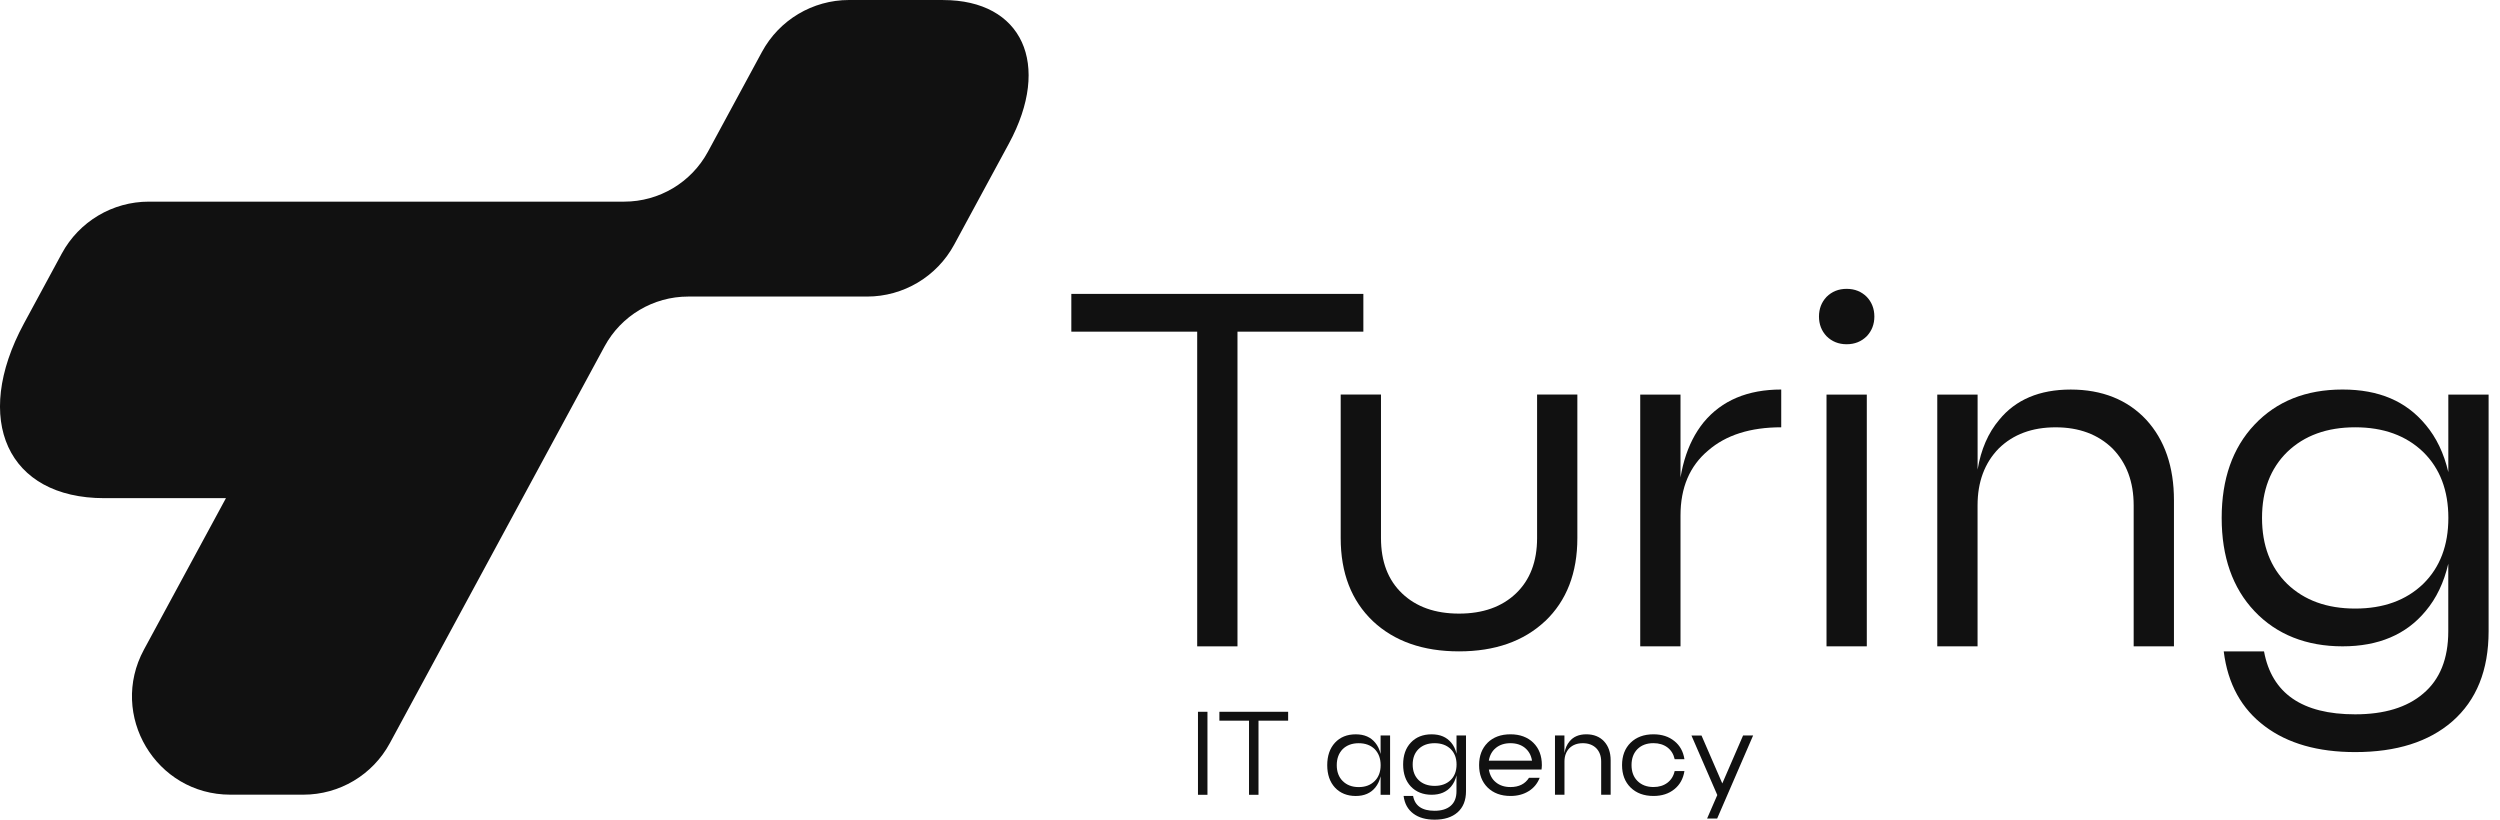
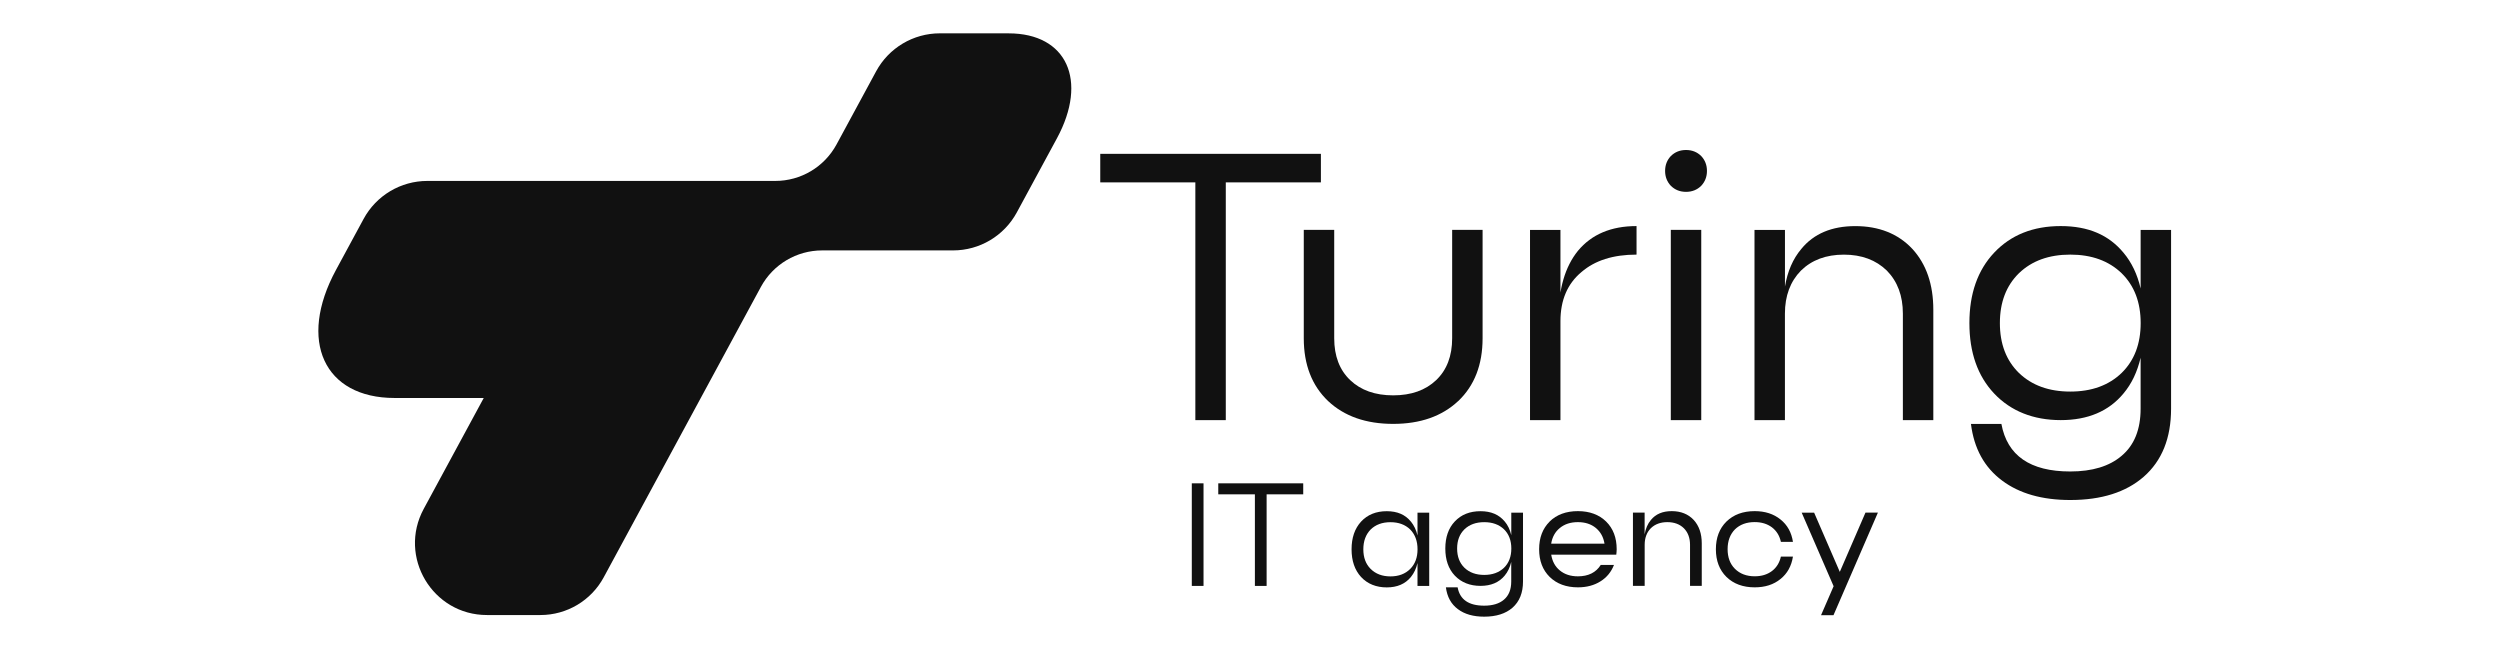
- <svg xmlns="http://www.w3.org/2000/svg" width="122" height="40" viewBox="0 0 122 40" fill="none">
-   <path d="M46.023 0H41.433C39.659 0 38.028 0.972 37.184 2.532L34.545 7.408C33.733 8.907 32.166 9.84 30.462 9.84H7.265C5.491 9.84 3.86 10.812 3.016 12.372L1.171 15.781C-1.379 20.491 0.373 24.31 5.085 24.31H11.026L7.024 31.702C5.295 34.896 7.608 38.78 11.241 38.78H14.806C16.567 38.78 18.186 37.815 19.023 36.268L29.502 16.904C30.314 15.405 31.881 14.472 33.585 14.472H42.314C44.088 14.472 45.719 13.499 46.563 11.94L49.236 7.003C51.328 3.138 49.891 0.002 46.023 0.002V0Z" fill="#111111" />
-   <path d="M52.281 14.342H66.532V16.185H60.389V31.542H58.423V16.185H52.281V14.342Z" fill="#111111" />
-   <path d="M75.4 30.313C74.351 31.296 72.951 31.787 71.199 31.787C69.447 31.787 68.045 31.296 66.998 30.313C65.949 29.314 65.426 27.962 65.426 26.258V19.254H67.392V26.258C67.392 27.405 67.735 28.306 68.424 28.961C69.112 29.616 70.038 29.944 71.201 29.944C72.363 29.944 73.289 29.616 73.977 28.961C74.664 28.306 75.01 27.405 75.01 26.258V19.254H76.975V26.258C76.975 27.962 76.452 29.314 75.403 30.313H75.4Z" fill="#111111" />
-   <path d="M80.043 31.541V19.256H82.009V31.541H80.043ZM82.009 25.152L81.886 24.907C81.886 23.072 82.305 21.639 83.14 20.606C84.025 19.541 85.285 19.009 86.924 19.009V20.852C85.417 20.852 84.229 21.229 83.36 21.983C82.459 22.736 82.009 23.794 82.009 25.152Z" fill="#111111" />
-   <path d="M91.1 14.489C91.346 14.751 91.469 15.072 91.469 15.447C91.469 15.823 91.346 16.143 91.1 16.405C90.838 16.667 90.511 16.799 90.117 16.799C89.724 16.799 89.396 16.667 89.134 16.405C88.888 16.143 88.766 15.823 88.766 15.447C88.766 15.072 88.888 14.751 89.134 14.489C89.396 14.227 89.724 14.096 90.117 14.096C90.511 14.096 90.838 14.227 91.1 14.489ZM89.134 31.541V19.256H91.1V31.541H89.134Z" fill="#111111" />
-   <path d="M96.507 19.256V22.917C96.671 21.934 97.023 21.124 97.563 20.485C98.366 19.502 99.529 19.01 101.051 19.01C102.574 19.01 103.82 19.502 104.737 20.485C105.638 21.468 106.089 22.778 106.089 24.416V31.541H104.123V24.662C104.123 23.515 103.779 22.59 103.09 21.886C102.385 21.199 101.461 20.853 100.314 20.853C99.167 20.853 98.241 21.197 97.538 21.886C96.85 22.591 96.505 23.515 96.505 24.662V31.541H94.539V19.256H96.505H96.507Z" fill="#111111" />
-   <path d="M118.372 20.731C118.896 21.354 119.264 22.123 119.478 23.04V19.256H121.444V30.804C121.444 32.704 120.854 34.17 119.674 35.203C118.527 36.202 116.946 36.702 114.932 36.702C113.114 36.702 111.648 36.283 110.533 35.448C109.387 34.597 108.715 33.376 108.518 31.787H110.484C110.861 33.835 112.343 34.859 114.93 34.859C116.355 34.859 117.46 34.522 118.247 33.851C119.067 33.164 119.476 32.147 119.476 30.804V27.512C119.262 28.429 118.894 29.2 118.37 29.821C117.421 30.968 116.07 31.541 114.316 31.541C112.562 31.541 111.096 30.968 110.015 29.821C108.95 28.691 108.418 27.175 108.418 25.275C108.418 23.375 108.95 21.86 110.015 20.729C111.096 19.582 112.53 19.009 114.316 19.009C116.102 19.009 117.419 19.582 118.37 20.729L118.372 20.731ZM111.616 28.495C112.451 29.298 113.557 29.698 114.934 29.698C116.31 29.698 117.416 29.298 118.251 28.495C119.07 27.692 119.48 26.619 119.48 25.275C119.48 23.931 119.07 22.859 118.251 22.056C117.416 21.253 116.31 20.852 114.934 20.852C113.557 20.852 112.451 21.253 111.616 22.056C110.797 22.859 110.387 23.931 110.387 25.275C110.387 26.619 110.797 27.692 111.616 28.495Z" fill="#111111" />
-   <path d="M58.461 38.786V34.735H58.924V38.786H58.461Z" fill="#111111" />
-   <path d="M59.504 34.735H62.861V35.169H61.415V38.786H60.952V35.169H59.506V34.735H59.504Z" fill="#111111" />
-   <path d="M67.113 36.245C67.236 36.396 67.323 36.578 67.373 36.795V35.892H67.836V38.786H67.373V37.883C67.323 38.098 67.236 38.282 67.113 38.433C66.889 38.707 66.572 38.844 66.159 38.844C65.745 38.844 65.4 38.707 65.145 38.433C64.894 38.159 64.769 37.794 64.769 37.34C64.769 36.886 64.894 36.52 65.145 36.246C65.4 35.972 65.738 35.835 66.159 35.835C66.579 35.835 66.89 35.972 67.113 36.246V36.245ZM65.523 38.114C65.72 38.31 65.98 38.41 66.305 38.41C66.629 38.41 66.889 38.312 67.086 38.114C67.278 37.922 67.375 37.664 67.375 37.34C67.375 37.016 67.278 36.756 67.086 36.558C66.889 36.366 66.629 36.269 66.305 36.269C65.98 36.269 65.72 36.366 65.523 36.558C65.331 36.756 65.234 37.016 65.234 37.34C65.234 37.664 65.331 37.922 65.523 38.114Z" fill="#111111" />
-   <path d="M70.818 36.239C70.941 36.385 71.028 36.567 71.078 36.782V35.892H71.541V38.611C71.541 39.058 71.402 39.404 71.124 39.647C70.853 39.883 70.481 40 70.008 40C69.58 40 69.235 39.902 68.971 39.704C68.701 39.503 68.544 39.217 68.496 38.843H68.959C69.048 39.325 69.397 39.566 70.006 39.566C70.341 39.566 70.602 39.487 70.788 39.329C70.98 39.167 71.076 38.928 71.076 38.611V37.837C71.026 38.052 70.939 38.234 70.816 38.38C70.592 38.65 70.275 38.784 69.862 38.784C69.448 38.784 69.103 38.648 68.848 38.38C68.597 38.114 68.473 37.756 68.473 37.309C68.473 36.862 68.597 36.505 68.848 36.239C69.103 35.968 69.441 35.835 69.862 35.835C70.282 35.835 70.592 35.97 70.816 36.239H70.818ZM69.228 38.068C69.424 38.257 69.685 38.351 70.009 38.351C70.334 38.351 70.594 38.257 70.791 38.068C70.983 37.879 71.08 37.626 71.08 37.309C71.08 36.992 70.983 36.74 70.791 36.551C70.594 36.362 70.334 36.268 70.009 36.268C69.685 36.268 69.425 36.362 69.228 36.551C69.035 36.74 68.939 36.992 68.939 37.309C68.939 37.626 69.035 37.879 69.228 38.068Z" fill="#111111" />
-   <path d="M72.593 36.245C72.874 35.971 73.246 35.834 73.709 35.834C74.172 35.834 74.544 35.971 74.826 36.245C75.104 36.519 75.243 36.884 75.243 37.338L75.237 37.449L75.227 37.552H72.657C72.7 37.819 72.814 38.027 72.999 38.177C73.188 38.332 73.424 38.408 73.711 38.408C74.124 38.408 74.425 38.257 74.614 37.958H75.136C75.027 38.236 74.851 38.451 74.603 38.606C74.352 38.764 74.055 38.843 73.713 38.843C73.25 38.843 72.878 38.706 72.596 38.431C72.319 38.157 72.18 37.792 72.18 37.338C72.18 36.884 72.319 36.519 72.596 36.245H72.593ZM74.422 36.499C74.233 36.345 73.996 36.268 73.709 36.268C73.423 36.268 73.186 36.345 72.997 36.499C72.812 36.651 72.698 36.856 72.655 37.119H74.762C74.719 36.857 74.605 36.651 74.42 36.499H74.422Z" fill="#111111" />
-   <path d="M76.344 35.892V36.754C76.383 36.523 76.465 36.332 76.593 36.181C76.782 35.949 77.056 35.834 77.414 35.834C77.772 35.834 78.066 35.949 78.281 36.181C78.493 36.412 78.6 36.72 78.6 37.107V38.784H78.137V37.164C78.137 36.893 78.057 36.676 77.895 36.51C77.729 36.348 77.51 36.268 77.242 36.268C76.973 36.268 76.754 36.348 76.588 36.51C76.426 36.676 76.346 36.895 76.346 37.164V38.784H75.883V35.891H76.346L76.344 35.892Z" fill="#111111" />
-   <path d="M81.724 37.628H82.2C82.141 38.002 81.977 38.298 81.708 38.514C81.437 38.734 81.099 38.843 80.689 38.843C80.226 38.843 79.854 38.706 79.573 38.431C79.295 38.157 79.156 37.792 79.156 37.338C79.156 36.884 79.295 36.519 79.573 36.245C79.854 35.971 80.226 35.834 80.689 35.834C81.099 35.834 81.437 35.944 81.708 36.163C81.979 36.378 82.142 36.674 82.2 37.048H81.724C81.671 36.806 81.553 36.613 81.371 36.474C81.186 36.336 80.958 36.266 80.689 36.266C80.365 36.266 80.105 36.362 79.908 36.555C79.715 36.752 79.619 37.012 79.619 37.336C79.619 37.66 79.715 37.919 79.908 38.111C80.105 38.307 80.365 38.407 80.689 38.407C80.96 38.407 81.186 38.337 81.371 38.198C81.553 38.059 81.671 37.869 81.724 37.625V37.628Z" fill="#111111" />
-   <path d="M85.061 35.892H85.552L83.798 39.943H83.307L83.804 38.798L82.543 35.894H83.034L84.048 38.232L85.061 35.894V35.892Z" fill="#111111" />
+ <svg xmlns="http://www.w3.org/2000/svg" width="300" height="80" viewBox="0 0 300 80" fill="none">
+   <path d="M121.045 4H112.782C109.59 4 106.654 5.75 105.135 8.558L100.384 17.334C98.923 20.033 96.102 21.712 93.034 21.712H51.28C48.087 21.712 45.151 23.462 43.632 26.27L40.311 32.405C35.721 40.883 38.875 47.758 47.356 47.758H58.049L50.847 61.063C47.735 66.814 51.898 73.804 58.437 73.804H64.854C68.024 73.804 70.938 72.067 72.444 69.282L91.307 34.428C92.769 31.729 95.589 30.049 98.657 30.049H114.369C117.561 30.049 120.497 28.299 122.017 25.491L126.828 16.606C130.594 9.648 128.007 4.003 121.045 4.003V4Z" fill="#111111" />
+   <path d="M132.031 18.461H158.508V21.885H147.094V50.416H143.442V21.885H132.031V18.461Z" fill="#111111" />
+   <path d="M174.983 48.127C173.035 49.953 170.434 50.866 167.179 50.866C163.923 50.866 161.32 49.953 159.374 48.127C157.426 46.271 156.453 43.76 156.453 40.594V27.582H160.106V40.594C160.106 42.724 160.744 44.398 162.024 45.616C163.301 46.833 165.022 47.442 167.182 47.442C169.342 47.442 171.063 46.833 172.34 45.616C173.617 44.398 174.259 42.724 174.259 40.594V27.582H177.911V40.594C177.911 43.76 176.938 46.271 174.99 48.127H174.983Z" fill="#111111" />
+   <path d="M183.602 50.413V27.589H187.254V50.413H183.602ZM187.254 38.543L187.026 38.086C187.026 34.679 187.803 32.015 189.355 30.096C190.999 28.118 193.341 27.129 196.385 27.129V30.553C193.586 30.553 191.379 31.254 189.765 32.654C188.091 34.053 187.254 36.018 187.254 38.543Z" fill="#111111" />
+   <path d="M204.15 18.731C204.606 19.218 204.835 19.813 204.835 20.511C204.835 21.209 204.606 21.805 204.15 22.291C203.664 22.777 203.055 23.022 202.324 23.022C201.592 23.022 200.984 22.777 200.497 22.291C200.041 21.805 199.812 21.209 199.812 20.511C199.812 19.813 200.041 19.218 200.497 18.731C200.984 18.245 201.592 18 202.324 18C203.055 18 203.664 18.245 204.15 18.731ZM200.497 50.412V27.588H204.15V50.412H200.497Z" fill="#111111" />
+   <path d="M214.195 27.589V34.391C214.499 32.565 215.154 31.06 216.157 29.872C217.649 28.046 219.809 27.133 222.638 27.133C225.467 27.133 227.782 28.046 229.486 29.872C231.16 31.698 231.998 34.133 231.998 37.177V50.414H228.345V37.633C228.345 35.503 227.706 33.783 226.426 32.476C225.116 31.199 223.399 30.557 221.268 30.557C219.137 30.557 217.417 31.195 216.11 32.476C214.833 33.786 214.191 35.503 214.191 37.633V50.414H210.539V27.589H214.191H214.195Z" fill="#111111" />
+   <path d="M254.822 30.328C255.795 31.486 256.479 32.915 256.876 34.619V27.589H260.529V49.044C260.529 52.574 259.433 55.296 257.241 57.215C255.11 59.071 252.172 60.001 248.43 60.001C245.053 60.001 242.329 59.223 240.258 57.672C238.128 56.09 236.88 53.821 236.514 50.87H240.167C240.867 54.674 243.62 56.577 248.427 56.577C251.074 56.577 253.127 55.951 254.589 54.704C256.113 53.427 256.873 51.538 256.873 49.044V42.926C256.475 44.63 255.791 46.063 254.818 47.217C253.055 49.348 250.545 50.413 247.286 50.413C244.027 50.413 241.304 49.348 239.295 47.217C237.317 45.117 236.328 42.301 236.328 38.771C236.328 35.241 237.317 32.426 239.295 30.325C241.304 28.194 243.968 27.129 247.286 27.129C250.604 27.129 253.051 28.194 254.818 30.325L254.822 30.328ZM242.27 44.753C243.821 46.245 245.876 46.989 248.434 46.989C250.991 46.989 253.045 46.245 254.597 44.753C256.118 43.261 256.88 41.269 256.88 38.771C256.88 36.273 256.118 34.282 254.597 32.789C253.045 31.297 250.991 30.553 248.434 30.553C245.876 30.553 243.821 31.297 242.27 32.789C240.748 34.282 239.986 36.273 239.986 38.771C239.986 41.269 240.748 43.261 242.27 44.753Z" fill="#111111" />
+   <path d="M143.016 70.31V58H144.423V70.31H143.016Z" fill="#111111" />
+   <path d="M146.188 58H156.387V59.32H151.994V70.31H150.587V59.32H146.193V58H146.188Z" fill="#111111" />
+   <path d="M169.309 62.588C169.682 63.048 169.947 63.6 170.099 64.26V61.517H171.506V70.31H170.099V67.567C169.947 68.221 169.682 68.778 169.309 69.239C168.627 70.072 167.664 70.488 166.408 70.488C165.153 70.488 164.103 70.072 163.329 69.239C162.566 68.405 162.188 67.296 162.188 65.916C162.188 64.536 162.566 63.427 163.329 62.594C164.103 61.76 165.131 61.344 166.408 61.344C167.685 61.344 168.632 61.76 169.309 62.594V62.588ZM164.477 68.27C165.077 68.865 165.867 69.168 166.852 69.168C167.837 69.168 168.627 68.871 169.227 68.27C169.812 67.685 170.104 66.901 170.104 65.916C170.104 64.931 169.812 64.141 169.227 63.541C168.627 62.956 167.837 62.664 166.852 62.664C165.867 62.664 165.077 62.956 164.477 63.541C163.892 64.141 163.6 64.931 163.6 65.916C163.6 66.901 163.892 67.685 164.477 68.27Z" fill="#111111" />
+   <path d="M180.564 62.572C180.937 63.016 181.202 63.568 181.354 64.222V61.517H182.761V69.78C182.761 71.138 182.339 72.188 181.495 72.929C180.672 73.643 179.541 74 178.102 74C176.803 74 175.753 73.703 174.953 73.102C174.13 72.491 173.654 71.619 173.508 70.483H174.915C175.185 71.949 176.246 72.68 178.096 72.68C179.114 72.68 179.909 72.442 180.472 71.96C181.056 71.468 181.348 70.743 181.348 69.78V67.426C181.197 68.08 180.932 68.633 180.559 69.076C179.877 69.898 178.913 70.305 177.658 70.305C176.403 70.305 175.353 69.893 174.579 69.076C173.816 68.27 173.438 67.182 173.438 65.824C173.438 64.466 173.816 63.378 174.579 62.572C175.353 61.749 176.381 61.344 177.658 61.344C178.935 61.344 179.877 61.755 180.559 62.572H180.564ZM175.732 68.129C176.327 68.703 177.122 68.99 178.107 68.99C179.092 68.99 179.882 68.703 180.483 68.129C181.067 67.556 181.359 66.787 181.359 65.824C181.359 64.861 181.067 64.093 180.483 63.519C179.882 62.945 179.092 62.659 178.107 62.659C177.122 62.659 176.332 62.945 175.732 63.519C175.147 64.093 174.855 64.861 174.855 65.824C174.855 66.787 175.147 67.556 175.732 68.129Z" fill="#111111" />
+   <path d="M185.951 62.586C186.806 61.753 187.936 61.336 189.343 61.336C190.75 61.336 191.881 61.753 192.736 62.586C193.58 63.419 194.002 64.528 194.002 65.908L193.986 66.244L193.954 66.558H186.145C186.275 67.369 186.622 68.002 187.184 68.457C187.758 68.928 188.478 69.16 189.349 69.16C190.604 69.16 191.519 68.7 192.092 67.791H193.678C193.348 68.636 192.812 69.29 192.06 69.761C191.297 70.243 190.393 70.481 189.354 70.481C187.947 70.481 186.816 70.064 185.962 69.231C185.117 68.397 184.695 67.288 184.695 65.908C184.695 64.528 185.117 63.419 185.962 62.586H185.951ZM191.508 63.36C190.934 62.889 190.215 62.656 189.343 62.656C188.472 62.656 187.753 62.889 187.179 63.36C186.616 63.819 186.27 64.442 186.14 65.243H192.541C192.412 64.447 192.065 63.819 191.502 63.36H191.508Z" fill="#111111" />
+   <path d="M197.355 61.515V64.133C197.474 63.43 197.723 62.851 198.112 62.391C198.686 61.688 199.519 61.336 200.607 61.336C201.694 61.336 202.587 61.688 203.242 62.391C203.886 63.094 204.211 64.031 204.211 65.205V70.302H202.804V65.378C202.804 64.555 202.56 63.895 202.068 63.392C201.565 62.9 200.899 62.656 200.082 62.656C199.265 62.656 198.599 62.9 198.096 63.392C197.603 63.895 197.36 64.561 197.36 65.378V70.302H195.953V61.509H197.36L197.355 61.515Z" fill="#111111" />
+   <path d="M213.709 66.79H215.154C214.976 67.927 214.478 68.825 213.661 69.48C212.838 70.151 211.81 70.481 210.565 70.481C209.158 70.481 208.028 70.064 207.173 69.231C206.328 68.397 205.906 67.288 205.906 65.908C205.906 64.528 206.328 63.419 207.173 62.586C208.028 61.753 209.158 61.336 210.565 61.336C211.81 61.336 212.838 61.671 213.661 62.337C214.483 62.992 214.981 63.89 215.154 65.026H213.709C213.547 64.291 213.19 63.706 212.638 63.284C212.075 62.862 211.382 62.651 210.565 62.651C209.58 62.651 208.791 62.943 208.19 63.528C207.606 64.128 207.313 64.918 207.313 65.903C207.313 66.888 207.606 67.672 208.19 68.257C208.791 68.852 209.58 69.155 210.565 69.155C211.388 69.155 212.075 68.944 212.638 68.522C213.19 68.1 213.547 67.521 213.709 66.78V66.79Z" fill="#111111" />
+   <path d="M223.854 61.516H225.348L220.018 73.826H218.524L220.034 70.347L216.203 61.521H217.696L220.776 68.626L223.854 61.521V61.516Z" fill="#111111" />
</svg>
